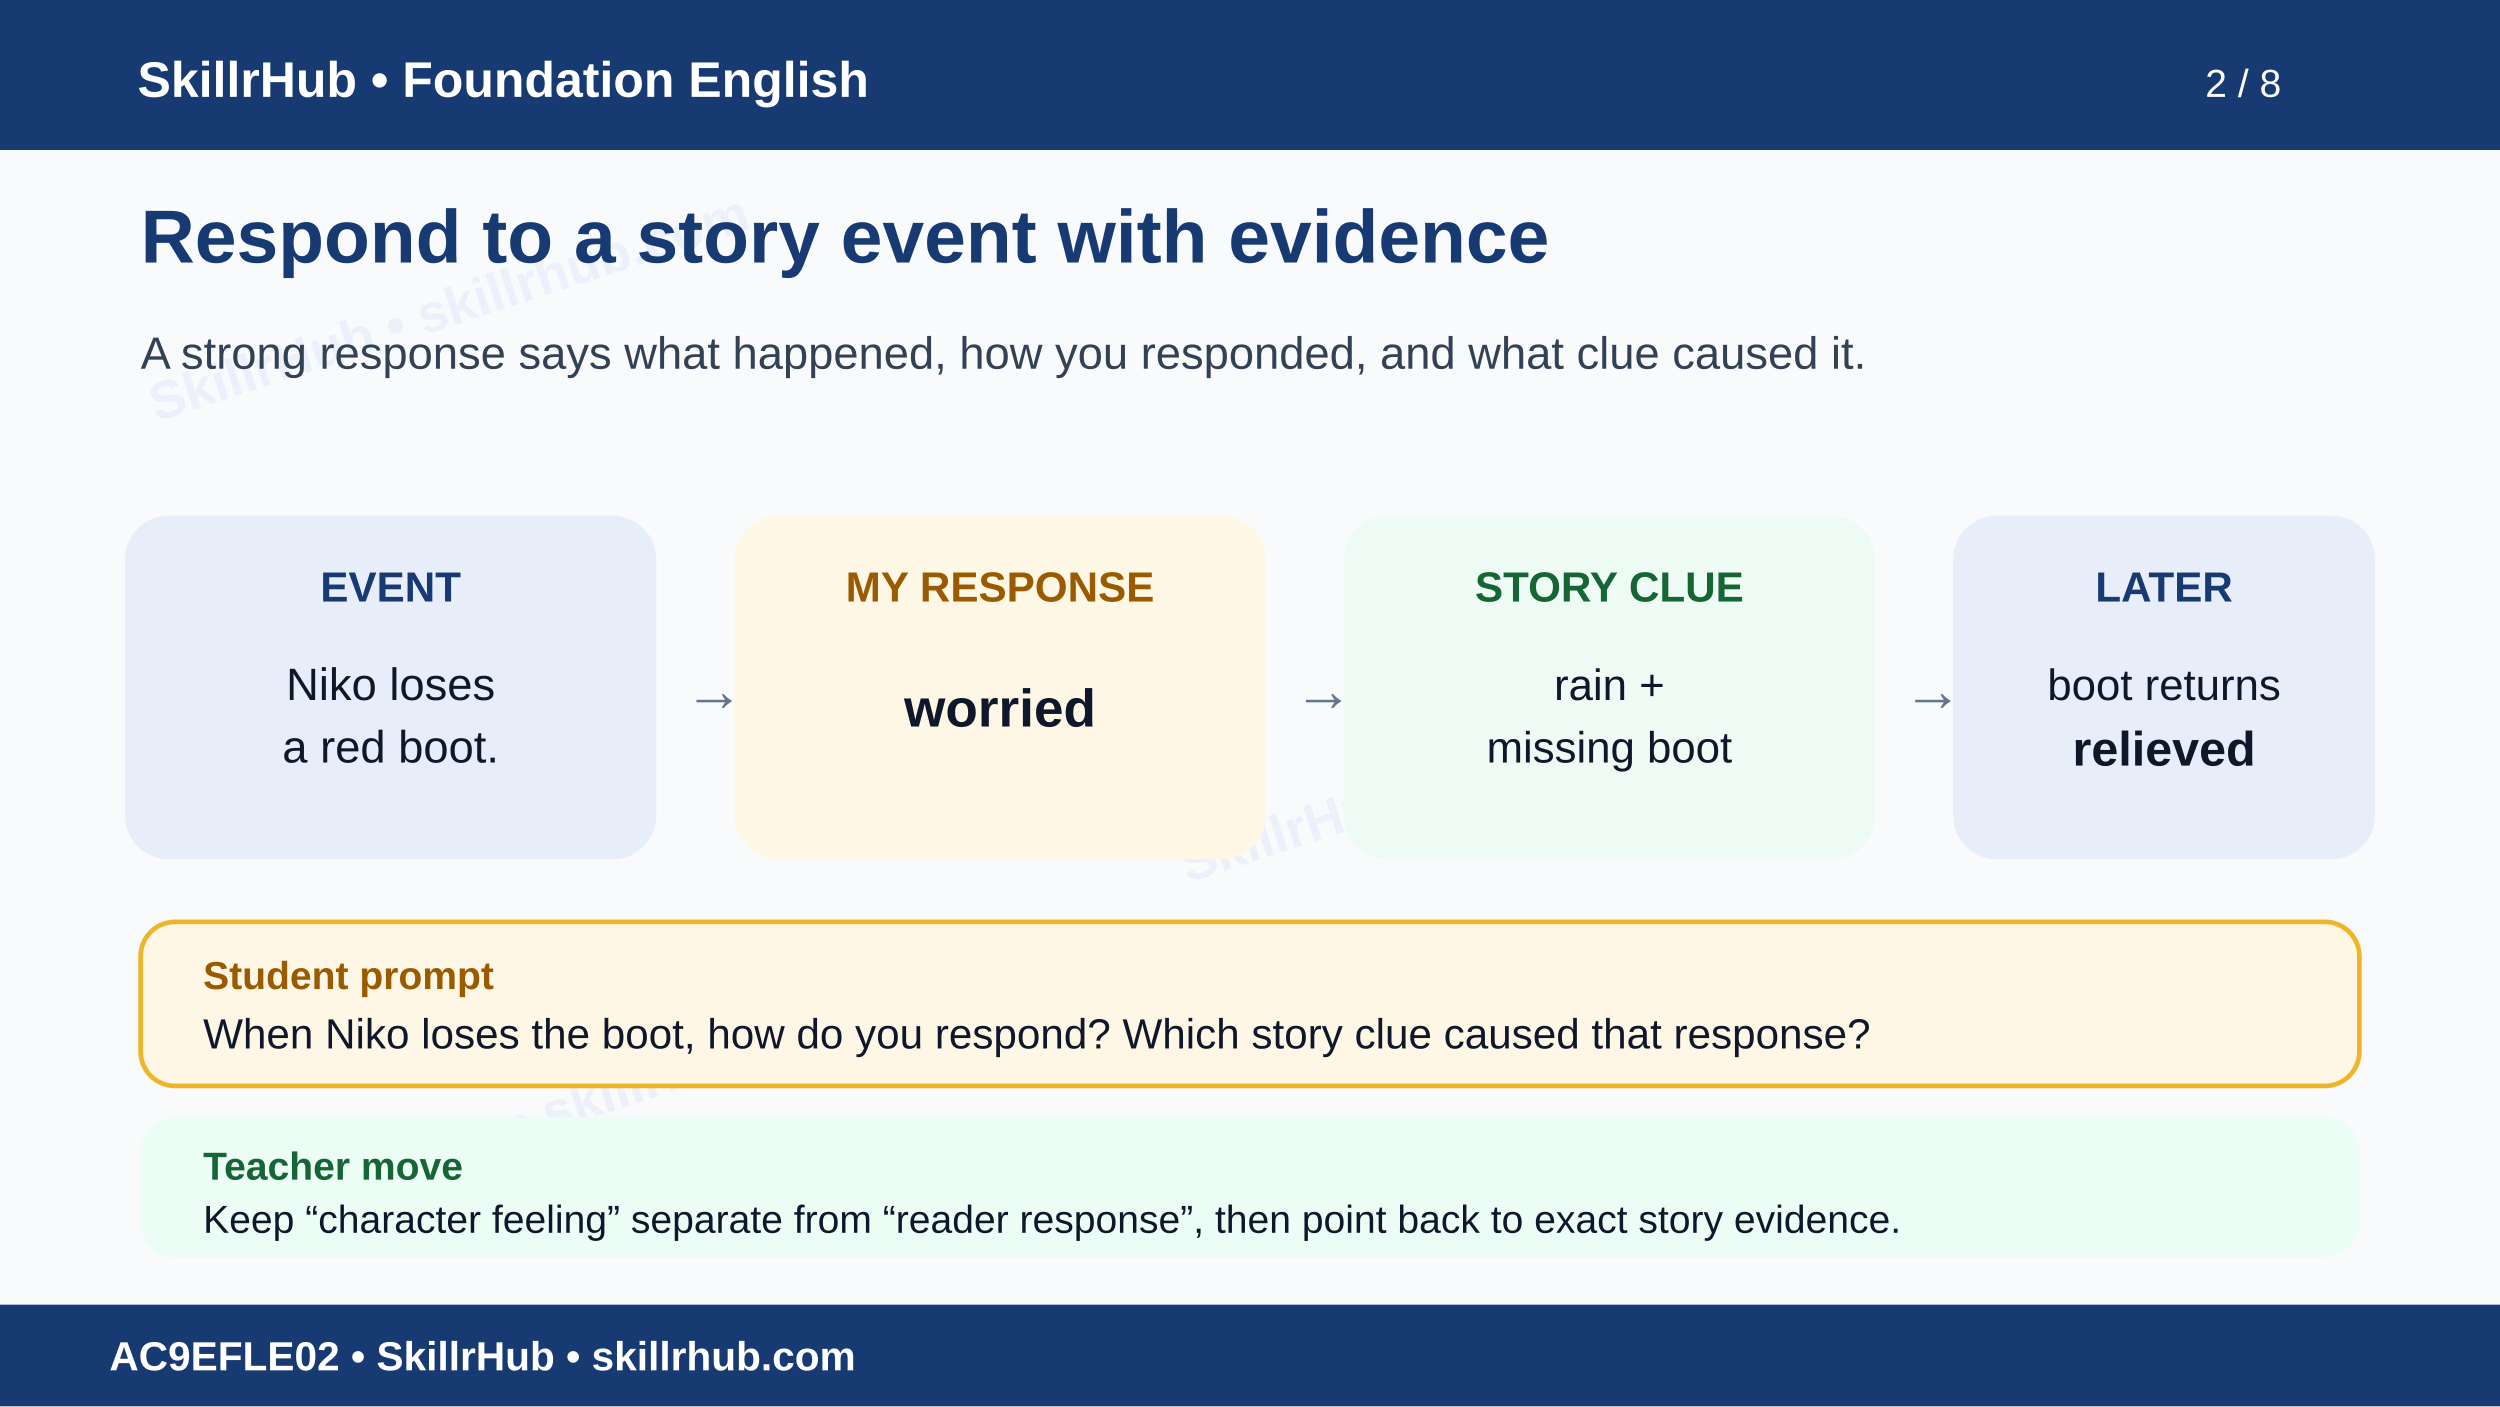
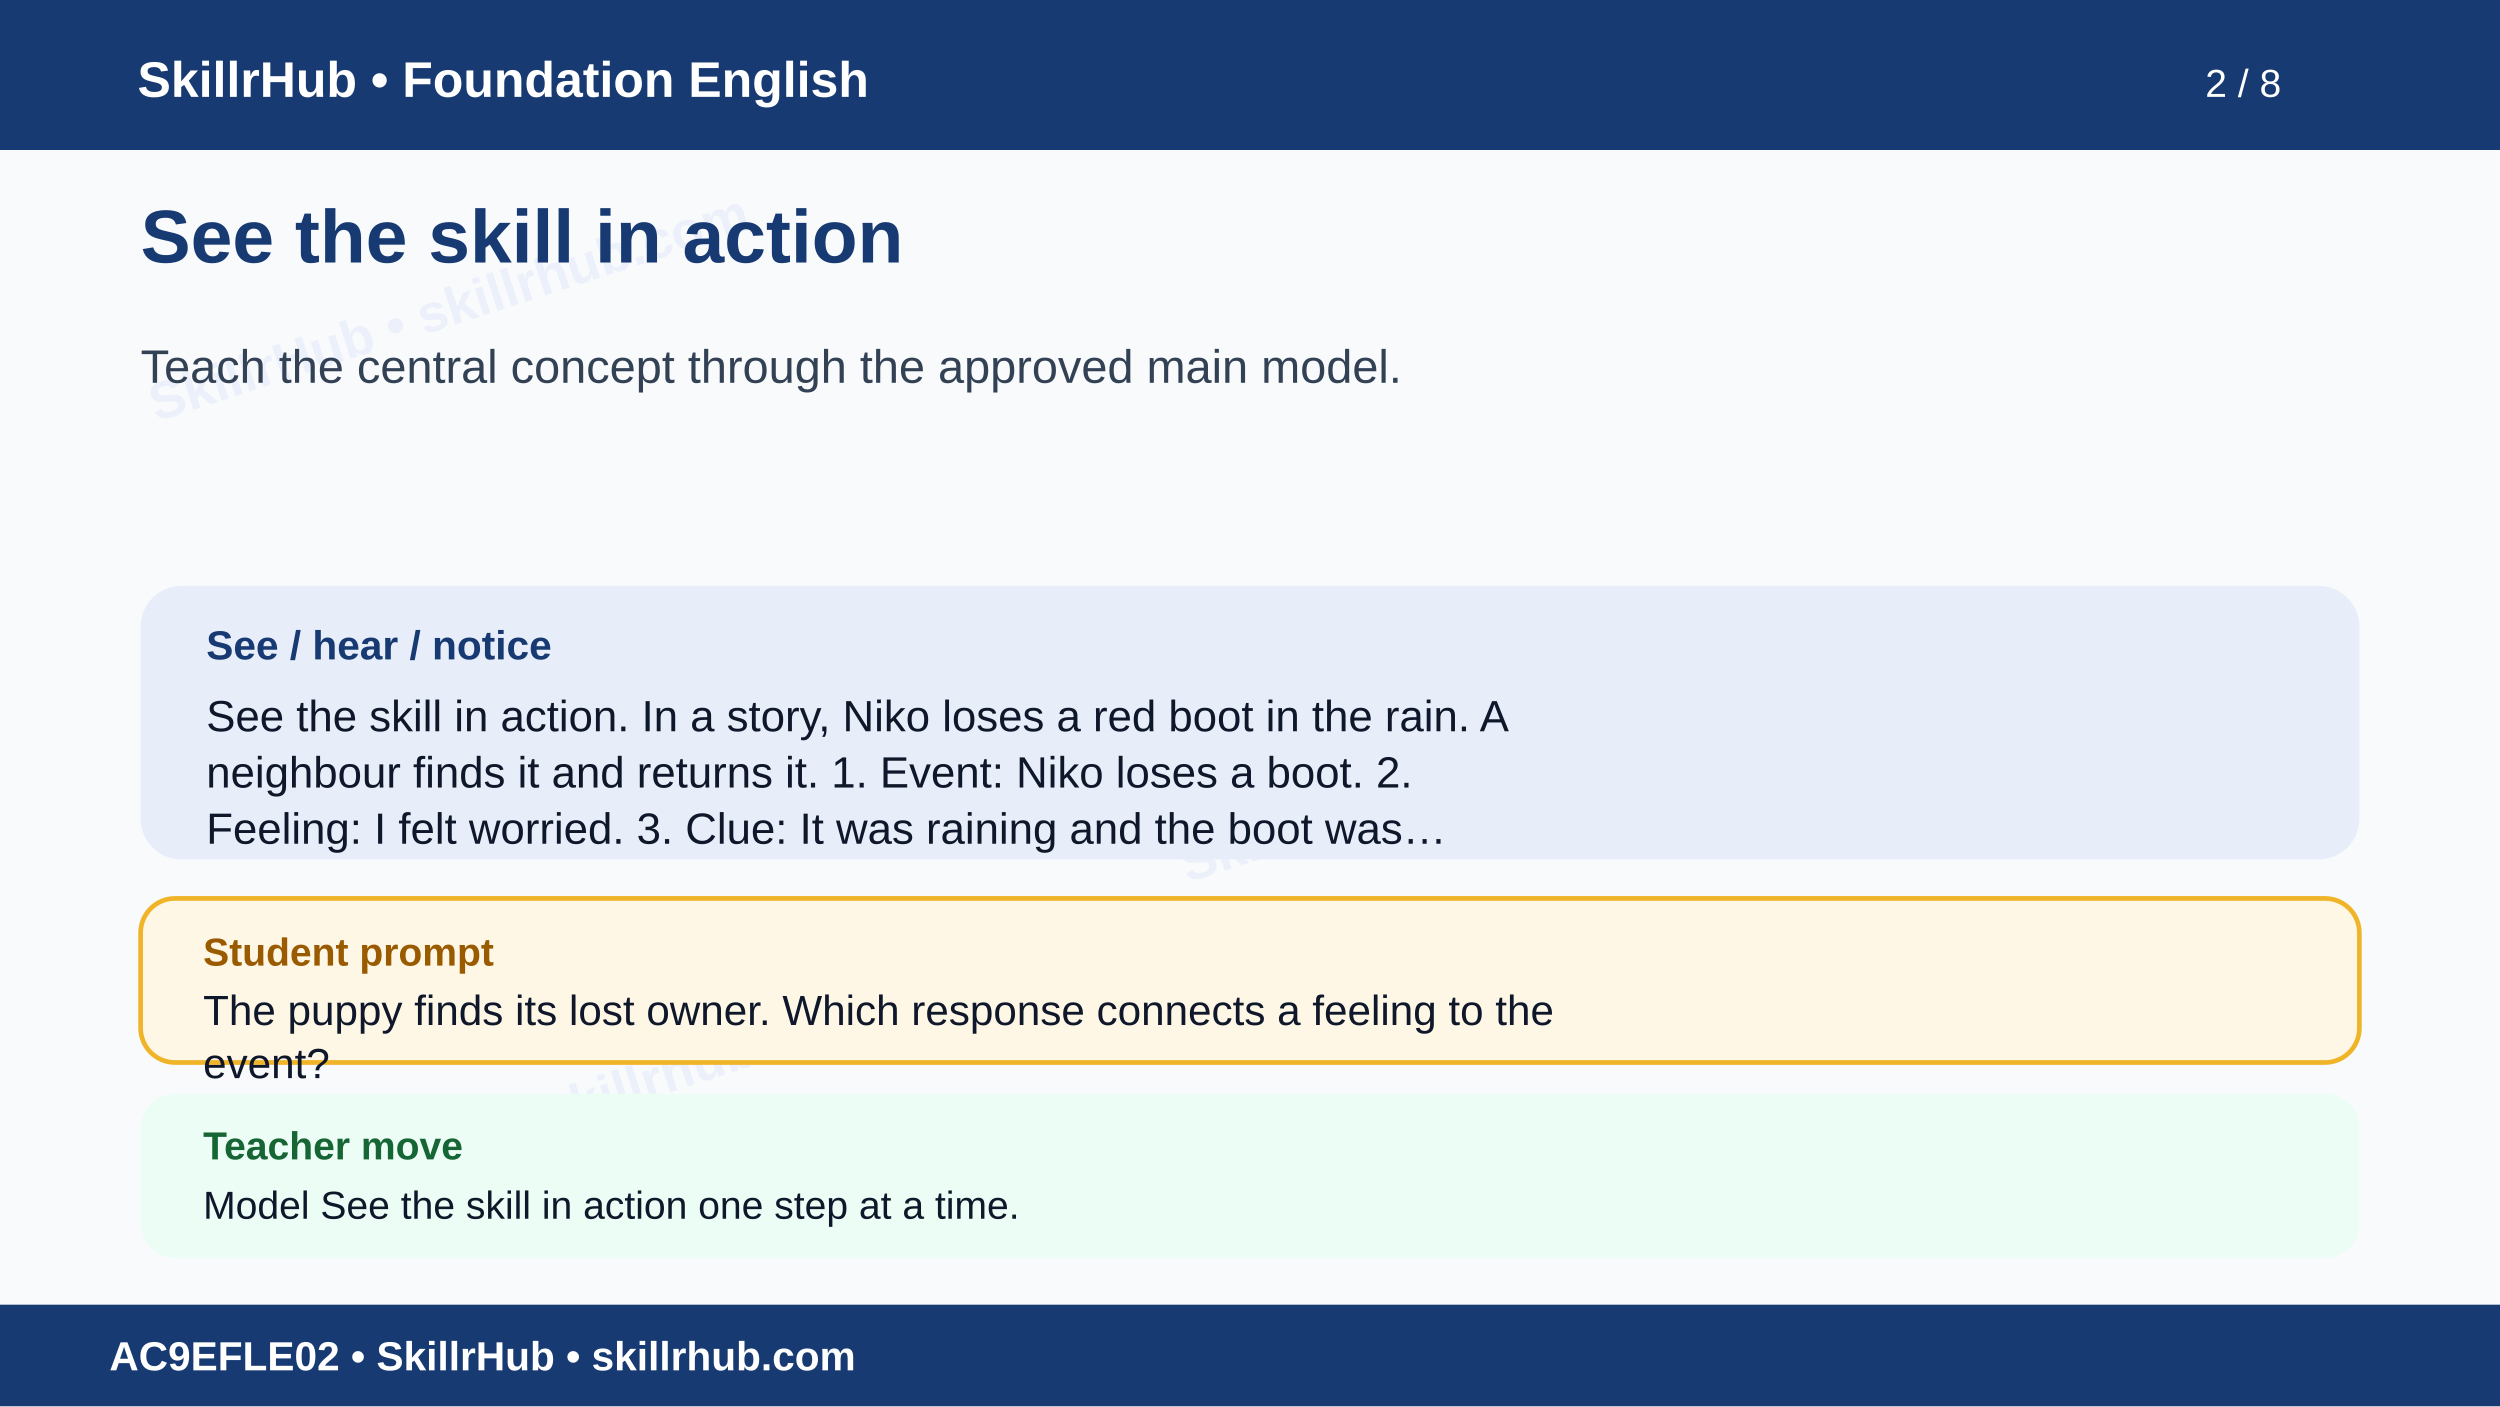
<svg xmlns="http://www.w3.org/2000/svg" width="1600" height="900" viewBox="0 0 1600 900" role="img" aria-labelledby="t d">
  <rect width="1600" height="900" fill="#f8fafc" />
  <g opacity=".055" fill="#1d4ed8" font-family="Arial" font-size="34" font-weight="700">
    <text x="100" y="270" transform="rotate(-18 100 270)">SkillrHub • skillrhub.com</text>
    <text x="760" y="565" transform="rotate(-18 760 565)">SkillrHub • skillrhub.com</text>
    <text x="180" y="780" transform="rotate(-18 180 780)">SkillrHub • skillrhub.com</text>
  </g>
  <rect width="1600" height="96" fill="#173a72" />
  <text x="88" y="62" fill="#fff" font-family="Arial" font-size="32" font-weight="700">SkillrHub • Foundation English</text>
  <text x="1460" y="62" text-anchor="end" fill="#fff" font-family="Arial" font-size="25">2 / 8</text>
-   <text x="90" y="168" fill="#173a72" font-family="Arial" font-size="48" font-weight="700">Respond to a story event with evidence</text>
-   <text x="90" y="236" fill="#334155" font-family="Arial" font-size="29">A strong response says what happened, how you responded, and what clue caused it.</text>
-   <g font-family="Arial">
-     <rect x="80" y="330" width="340" height="220" rx="28" fill="#e8eef9" />
-     <text x="250" y="385" text-anchor="middle" fill="#173a72" font-size="27" font-weight="700">EVENT</text>
-     <text x="250" y="448" text-anchor="middle" fill="#0f172a" font-size="29">Niko loses</text>
-     <text x="250" y="488" text-anchor="middle" fill="#0f172a" font-size="29">a red boot.</text>
-     <rect x="470" y="330" width="340" height="220" rx="28" fill="#fff7e6" />
-     <text x="640" y="385" text-anchor="middle" fill="#9a5b00" font-size="27" font-weight="700">MY RESPONSE</text>
-     <text x="640" y="465" text-anchor="middle" fill="#0f172a" font-size="34" font-weight="700">worried</text>
-     <rect x="860" y="330" width="340" height="220" rx="28" fill="#eefbf4" />
-     <text x="1030" y="385" text-anchor="middle" fill="#166534" font-size="27" font-weight="700">STORY CLUE</text>
-     <text x="1030" y="448" text-anchor="middle" fill="#0f172a" font-size="28">rain +</text>
-     <text x="1030" y="488" text-anchor="middle" fill="#0f172a" font-size="28">missing boot</text>
-     <rect x="1250" y="330" width="270" height="220" rx="28" fill="#e8eef9" />
-     <text x="1385" y="385" text-anchor="middle" fill="#173a72" font-size="27" font-weight="700">LATER</text>
-     <text x="1385" y="448" text-anchor="middle" fill="#0f172a" font-size="28">boot returns</text>
-     <text x="1385" y="490" text-anchor="middle" fill="#0f172a" font-size="31" font-weight="700">relieved</text>
-     <text x="438" y="455" fill="#64748b" font-size="38">→</text>
-     <text x="828" y="455" fill="#64748b" font-size="38">→</text>
-     <text x="1218" y="455" fill="#64748b" font-size="38">→</text>
-   </g>
-   <rect x="90" y="590" width="1420" height="105" rx="22" fill="#fff7e6" stroke="#f0b429" stroke-width="3" />
-   <text x="130" y="633" fill="#9a5b00" font-family="Arial" font-size="25" font-weight="700">Student prompt</text>
-   <text x="130" y="671" fill="#0f172a" font-family="Arial" font-size="27">When Niko loses the boot, how do you respond? Which story clue caused that response?</text>
-   <rect x="90" y="715" width="1420" height="90" rx="22" fill="#ecfdf5" />
-   <text x="130" y="755" fill="#166534" font-family="Arial" font-size="25" font-weight="700">Teacher move</text>
-   <text x="130" y="789" fill="#0f172a" font-family="Arial" font-size="25">Keep “character feeling” separate from “reader response”, then point back to exact story evidence.</text>
+   <text x="90" y="168" fill="#173a72" font-family="Arial,Helvetica,sans-serif" font-size="48" font-weight="700">See the skill in action</text>
+   <text x="90" y="245" fill="#334155" font-family="Arial,Helvetica,sans-serif" font-size="30" font-weight="400">Teach the central concept through the approved main model.</text>
+   <rect x="90" y="375" width="1420" height="175" rx="26" fill="#e8eef9" />
+   <text x="132" y="422" fill="#173a72" font-family="Arial" font-size="26" font-weight="700">See / hear / notice</text>
+   <text x="132" y="468" fill="#0f172a" font-family="Arial,Helvetica,sans-serif" font-size="28" font-weight="400">See the skill in action. In a story, Niko loses a red boot in the rain. A</text>
+   <text x="132" y="504" fill="#0f172a" font-family="Arial,Helvetica,sans-serif" font-size="28" font-weight="400">neighbour finds it and returns it. 1. Event: Niko loses a boot. 2.</text>
+   <text x="132" y="540" fill="#0f172a" font-family="Arial,Helvetica,sans-serif" font-size="28" font-weight="400">Feeling: I felt worried. 3. Clue: It was raining and the boot was…</text>
+   <rect x="90" y="575" width="1420" height="105" rx="22" fill="#fff7e6" stroke="#f0b429" stroke-width="3" />
+   <text x="130" y="618" fill="#9a5b00" font-family="Arial" font-size="25" font-weight="700">Student prompt</text>
+   <text x="130" y="656" fill="#0f172a" font-family="Arial,Helvetica,sans-serif" font-size="27" font-weight="400">The puppy finds its lost owner. Which response connects a feeling to the</text>
+   <text x="130" y="690" fill="#0f172a" font-family="Arial,Helvetica,sans-serif" font-size="27" font-weight="400">event?</text>
+   <rect x="90" y="700" width="1420" height="105" rx="22" fill="#ecfdf5" />
+   <text x="130" y="742" fill="#166534" font-family="Arial" font-size="25" font-weight="700">Teacher move</text>
+   <text x="130" y="780" fill="#0f172a" font-family="Arial,Helvetica,sans-serif" font-size="25" font-weight="400">Model See the skill in action one step at a time.</text>
  <rect y="835" width="1600" height="65" fill="#173a72" />
  <text x="70" y="877" fill="#fff" font-family="Arial" font-size="26" font-weight="700">AC9EFLE02 • SkillrHub • skillrhub.com</text>
</svg>
